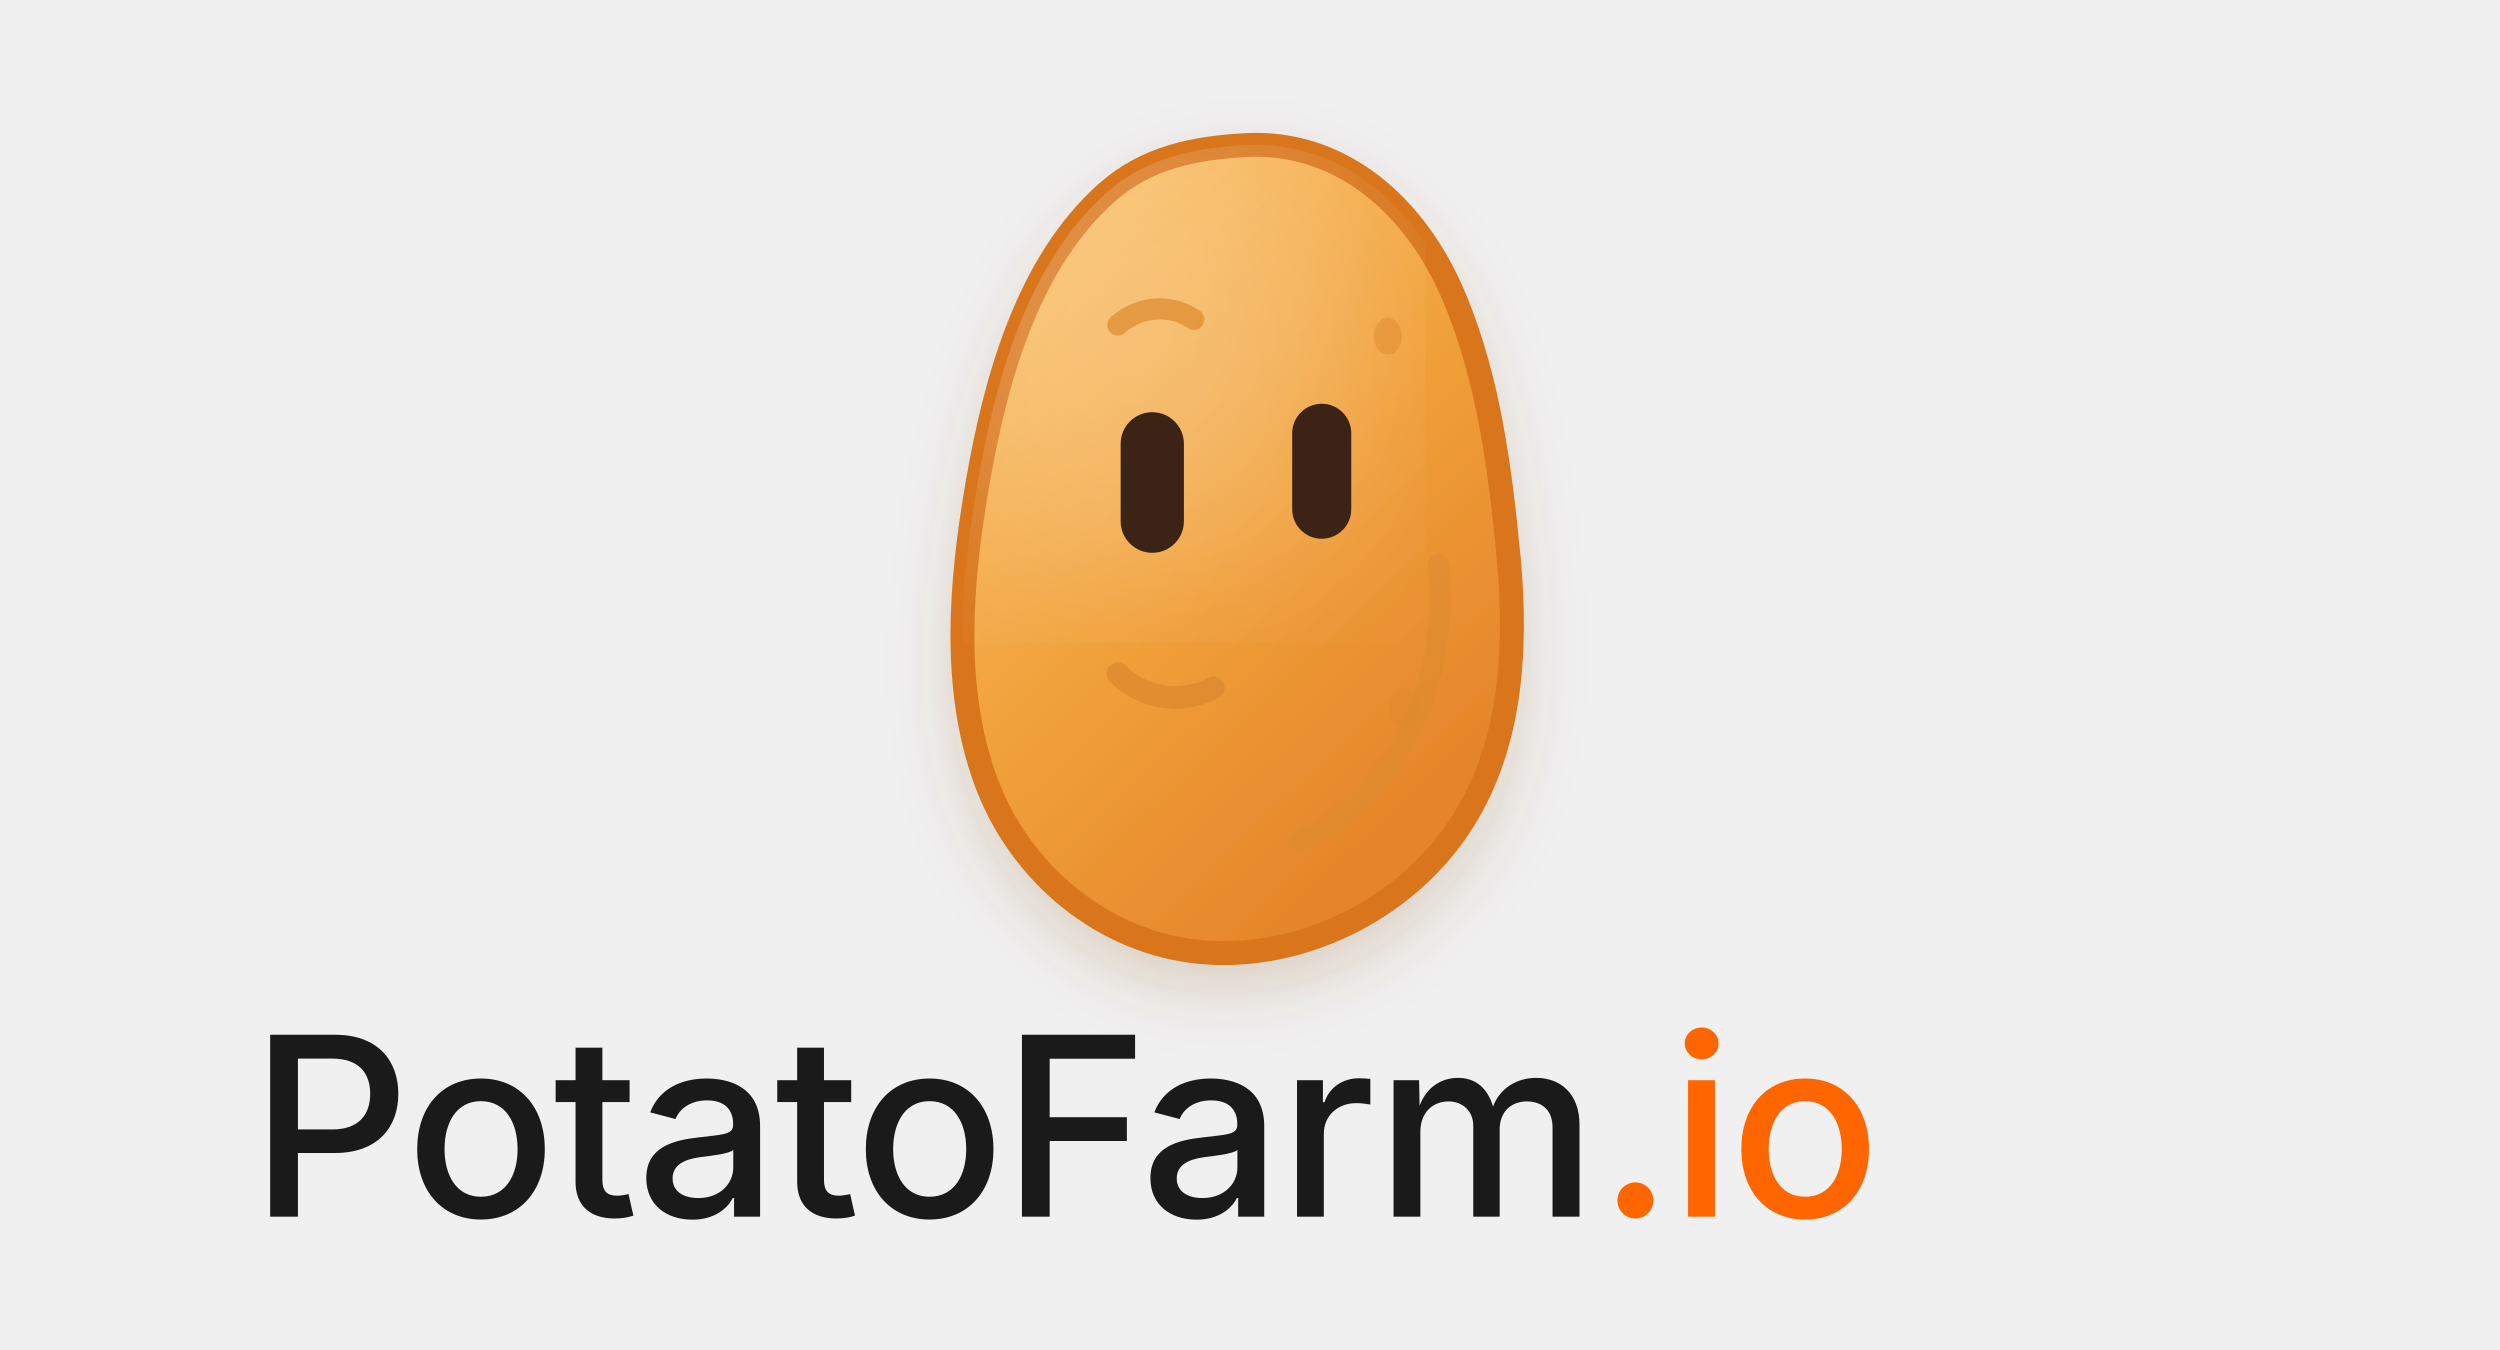
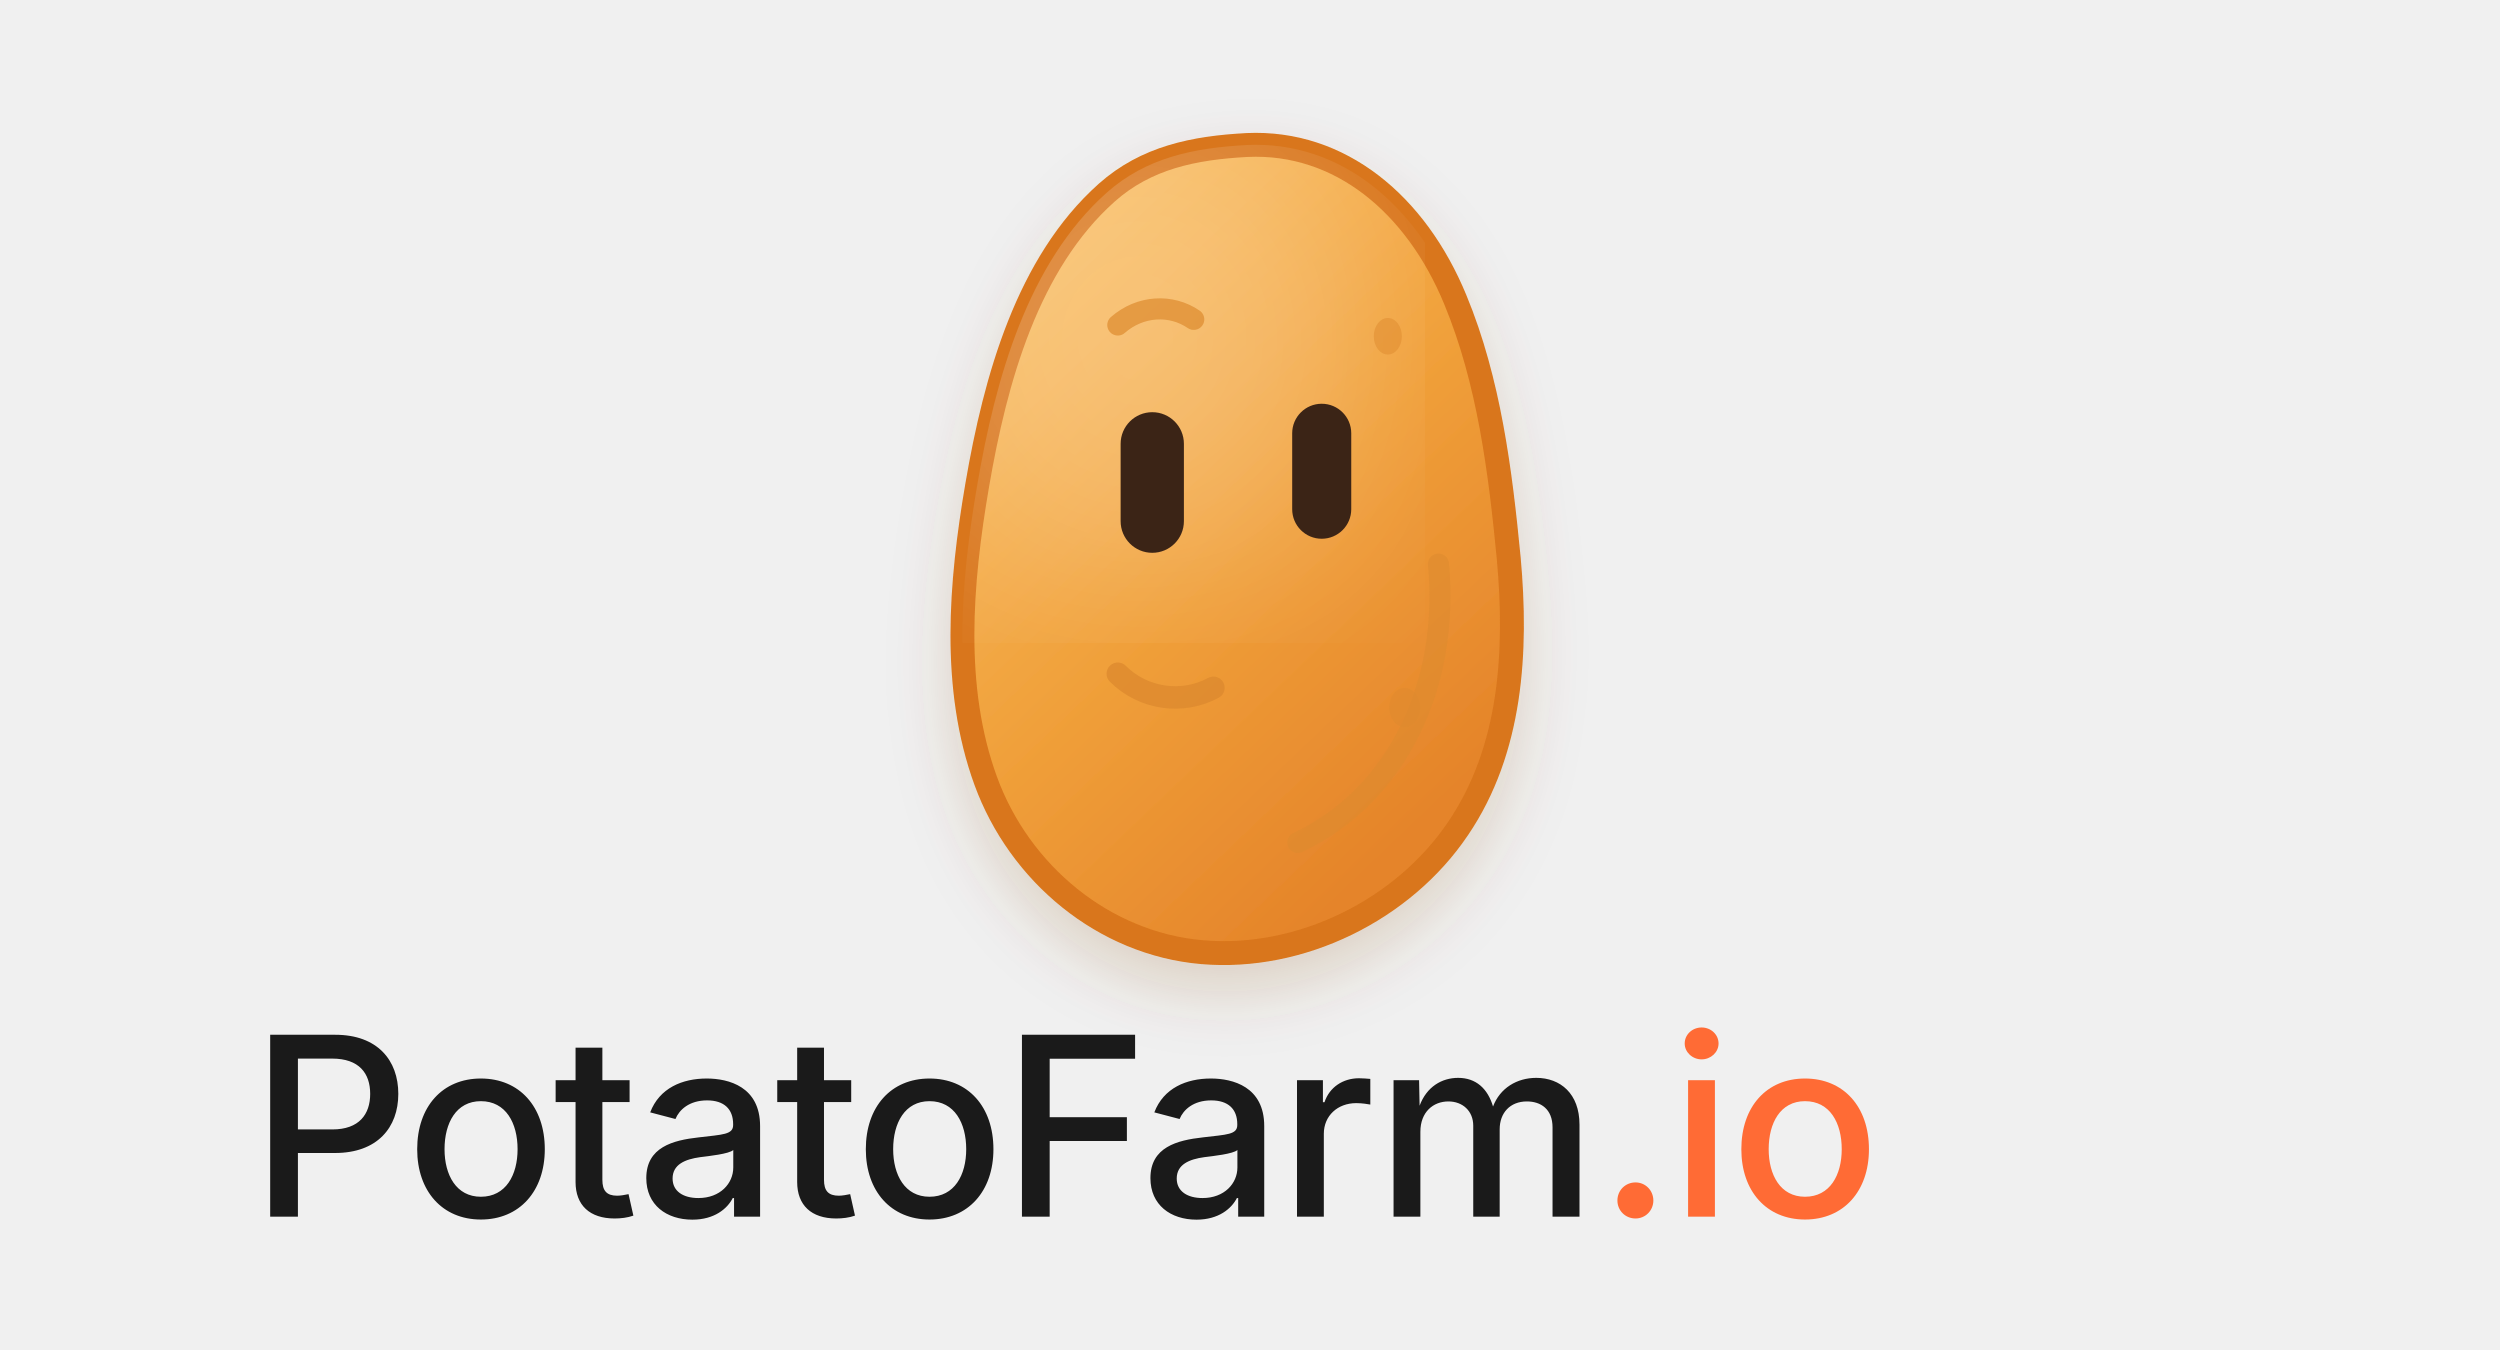
<svg xmlns="http://www.w3.org/2000/svg" viewBox="0 0 300 162" width="300" height="162">
  <g transform="translate(96.0,12) scale(1.6875)">
    <defs>
      <linearGradient id="shs1" x1="22%" y1="10%" x2="74%" y2="90%">
        <stop offset="0" stop-color="#F8BA5E" />
        <stop offset="0.5" stop-color="#F0A03A" />
        <stop offset="1" stop-color="#E5842A" />
      </linearGradient>
      <filter id="bls1">
        <feGaussianBlur stdDeviation="7" />
      </filter>
      <filter id="dps1" x="-35%" y="-35%" width="180%" height="180%">
        <feDropShadow dx="0" dy="2" stdDeviation="2.2" flood-color="#8A4310" flood-opacity="0.18" />
      </filter>
      <clipPath id="cps1">
        <path d="M31.8,3.2 C38.4,2.9 43.8,7.4 46.6,14.2 C49.0,20.0 49.8,26.4 50.4,32.6 C51.0,39.2 50.6,46.2 46.8,51.8 C42.9,57.6 35.6,61.2 28.6,60.6 C21.6,60.0 15.6,55.0 13.2,48.4 C10.8,41.8 11.4,34.4 12.6,27.4 C13.9,19.8 16.2,11.6 21.8,6.6 C24.6,4.1 28.0,3.4 31.8,3.2 Z" />
      </clipPath>
    </defs>
    <path d="M31.8,3.2 C38.4,2.9 43.8,7.4 46.6,14.2 C49.0,20.0 49.8,26.4 50.4,32.6 C51.0,39.2 50.6,46.2 46.8,51.8 C42.9,57.6 35.6,61.2 28.6,60.6 C21.6,60.0 15.6,55.0 13.2,48.4 C10.8,41.8 11.4,34.4 12.6,27.4 C13.9,19.8 16.2,11.6 21.8,6.6 C24.6,4.1 28.0,3.4 31.8,3.2 Z" fill="url(#shs1)" stroke="#D9761C" stroke-width="1.7" stroke-linejoin="round" filter="url(#dps1)" />
    <g clip-path="url(#cps1)">
      <ellipse cx="24" cy="17" rx="17" ry="18" fill="#FFFFFF" opacity="0.20" filter="url(#bls1)" />
    </g>
    <rect x="22.8" y="22.2" width="4.5" height="10.0" rx="2.25" fill="#3B2416" />
    <rect x="35.0" y="21.6" width="4.2" height="9.6" rx="2.1" fill="#3B2416" />
    <path d="M45.4,33.0 C46.2,41.4 42.6,49.4 35.4,52.8" fill="none" stroke="#DD8A2E" stroke-width="1.5" stroke-linecap="round" opacity="0.55" />
    <path d="M22.6,40.8 C24.4,42.6 27.2,43.0 29.4,41.8" fill="none" stroke="#DD8A2E" stroke-width="1.6" stroke-linecap="round" opacity="0.8" />
    <path d="M22.6,16.0 C24.2,14.6 26.4,14.5 28.0,15.6" fill="none" stroke="#DD8A2E" stroke-width="1.5" stroke-linecap="round" opacity="0.7" />
    <ellipse cx="41.8" cy="16.8" rx="1.0" ry="1.3" fill="#DD8A2E" opacity="0.5" />
    <ellipse cx="43.0" cy="43.2" rx="1.1" ry="1.4" fill="#DD8A2E" opacity="0.45" />
  </g>
-   <text x="30" y="146" font-family="Inter,-apple-system,BlinkMacSystemFont,'Segoe UI',Roboto,sans-serif" font-size="30" font-weight="500" letter-spacing="-0.4" fill="#1A1A1A">PotatoFarm<tspan fill="#FF6600">.io</tspan>
+   <text x="30" y="146" font-family="Inter,-apple-system,BlinkMacSystemFont,'Segoe UI',Roboto,sans-serif" font-size="30" font-weight="500" letter-spacing="-0.4" fill="#1A1A1A">PotatoFarm<tspan fill="#FF6B35">.io</tspan>
  </text>
</svg>
